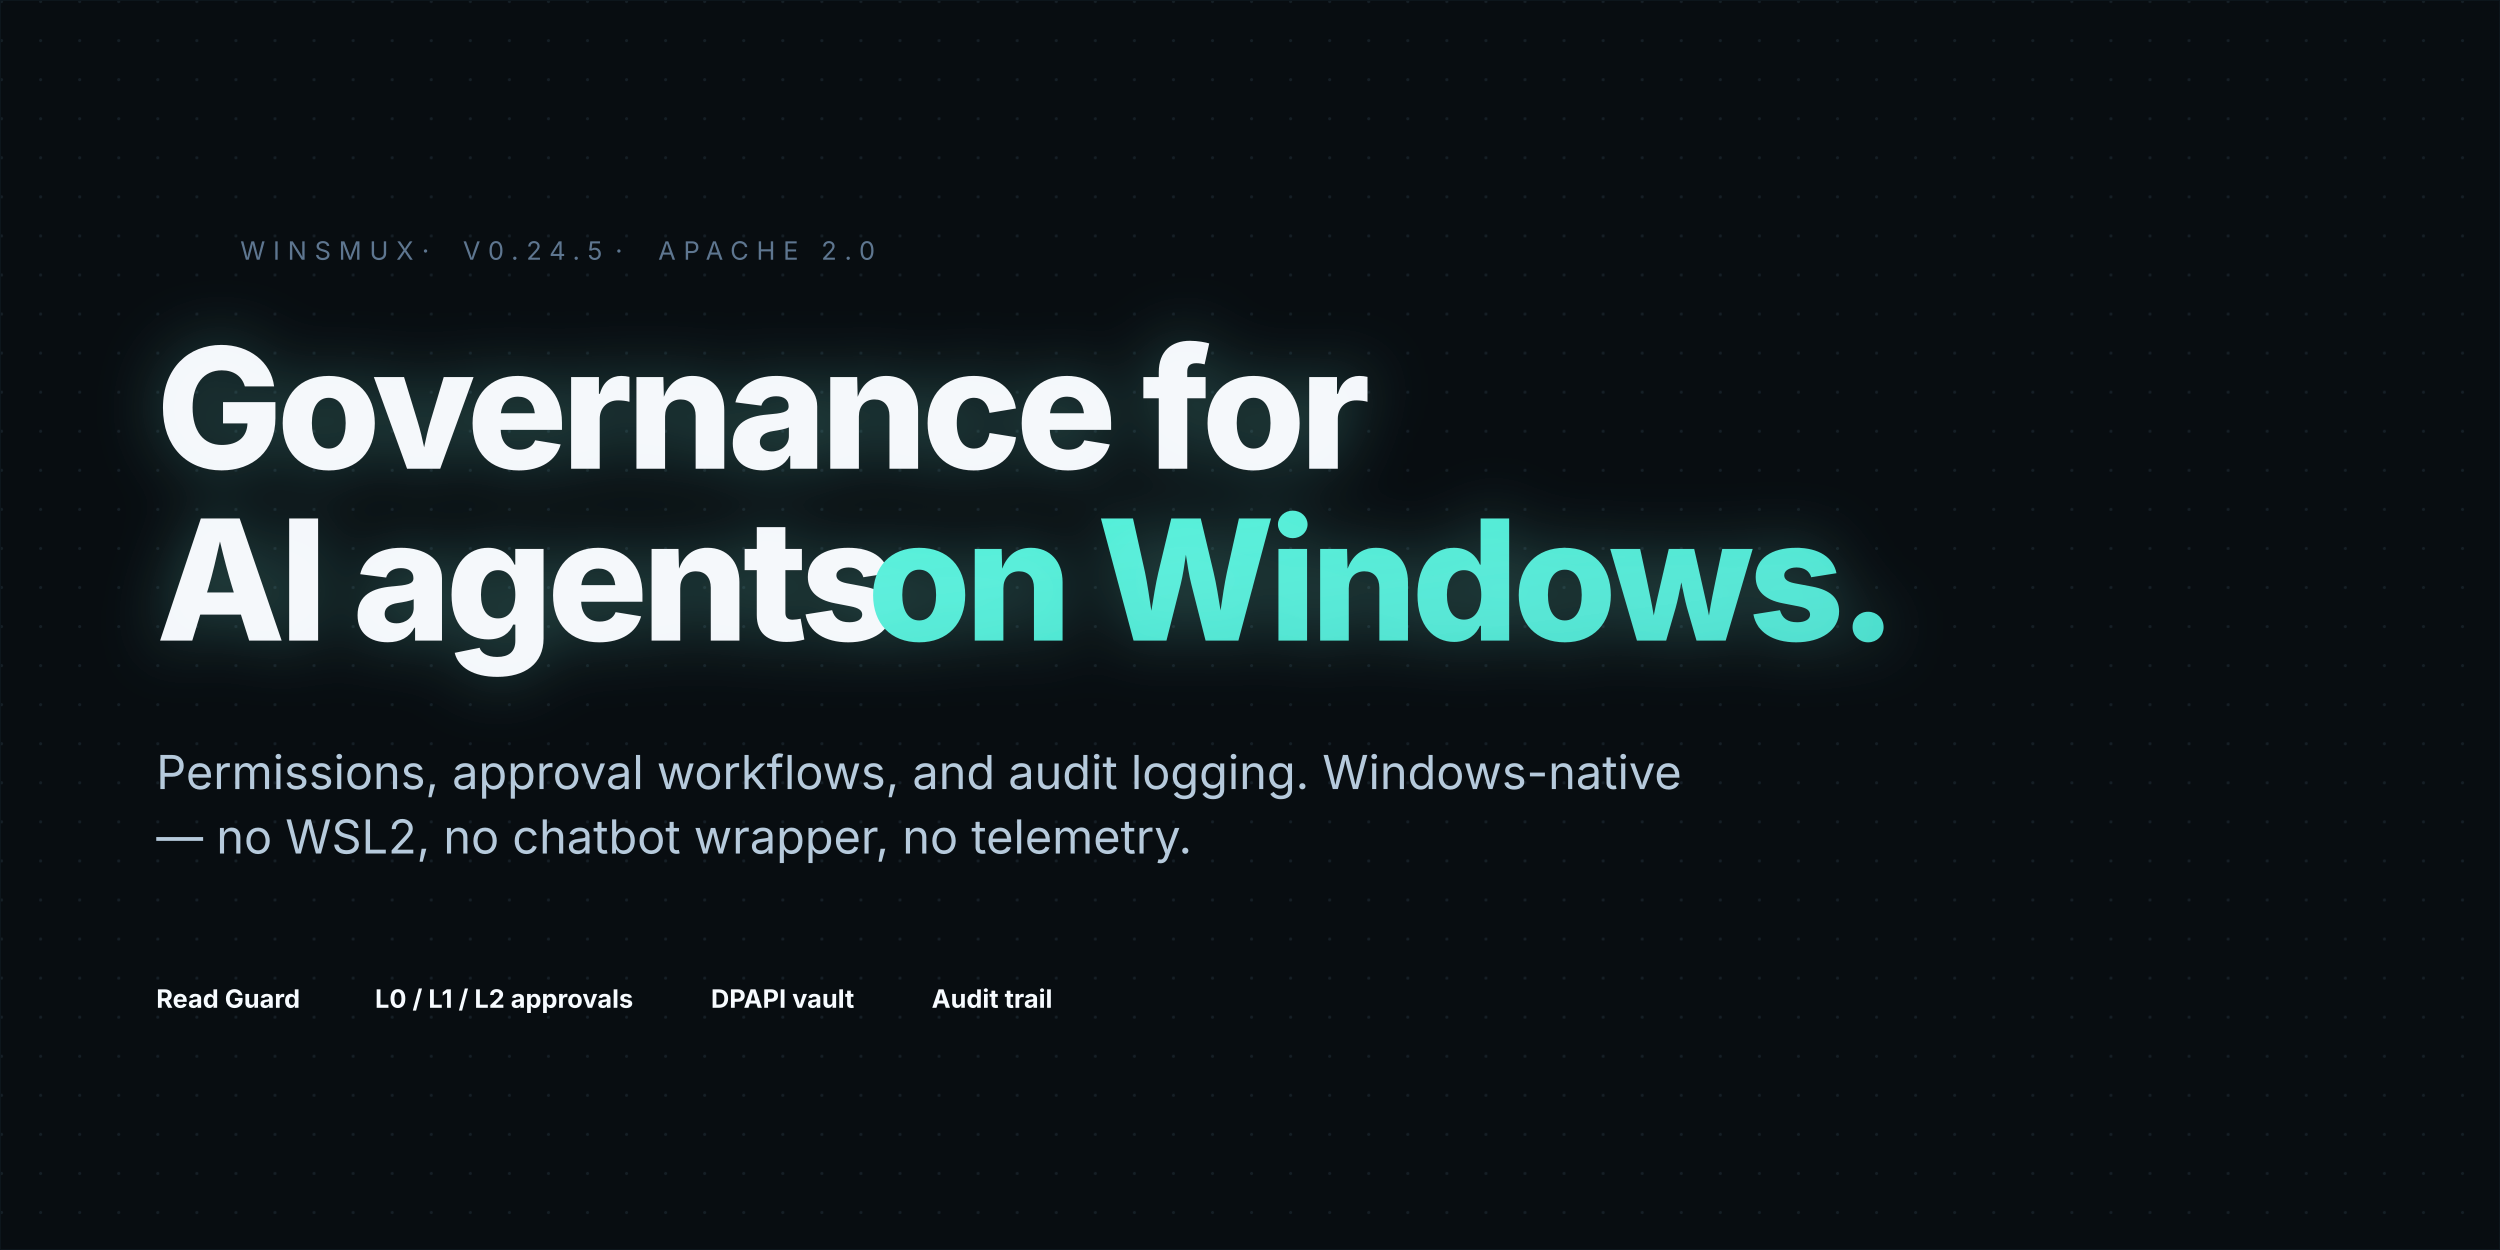
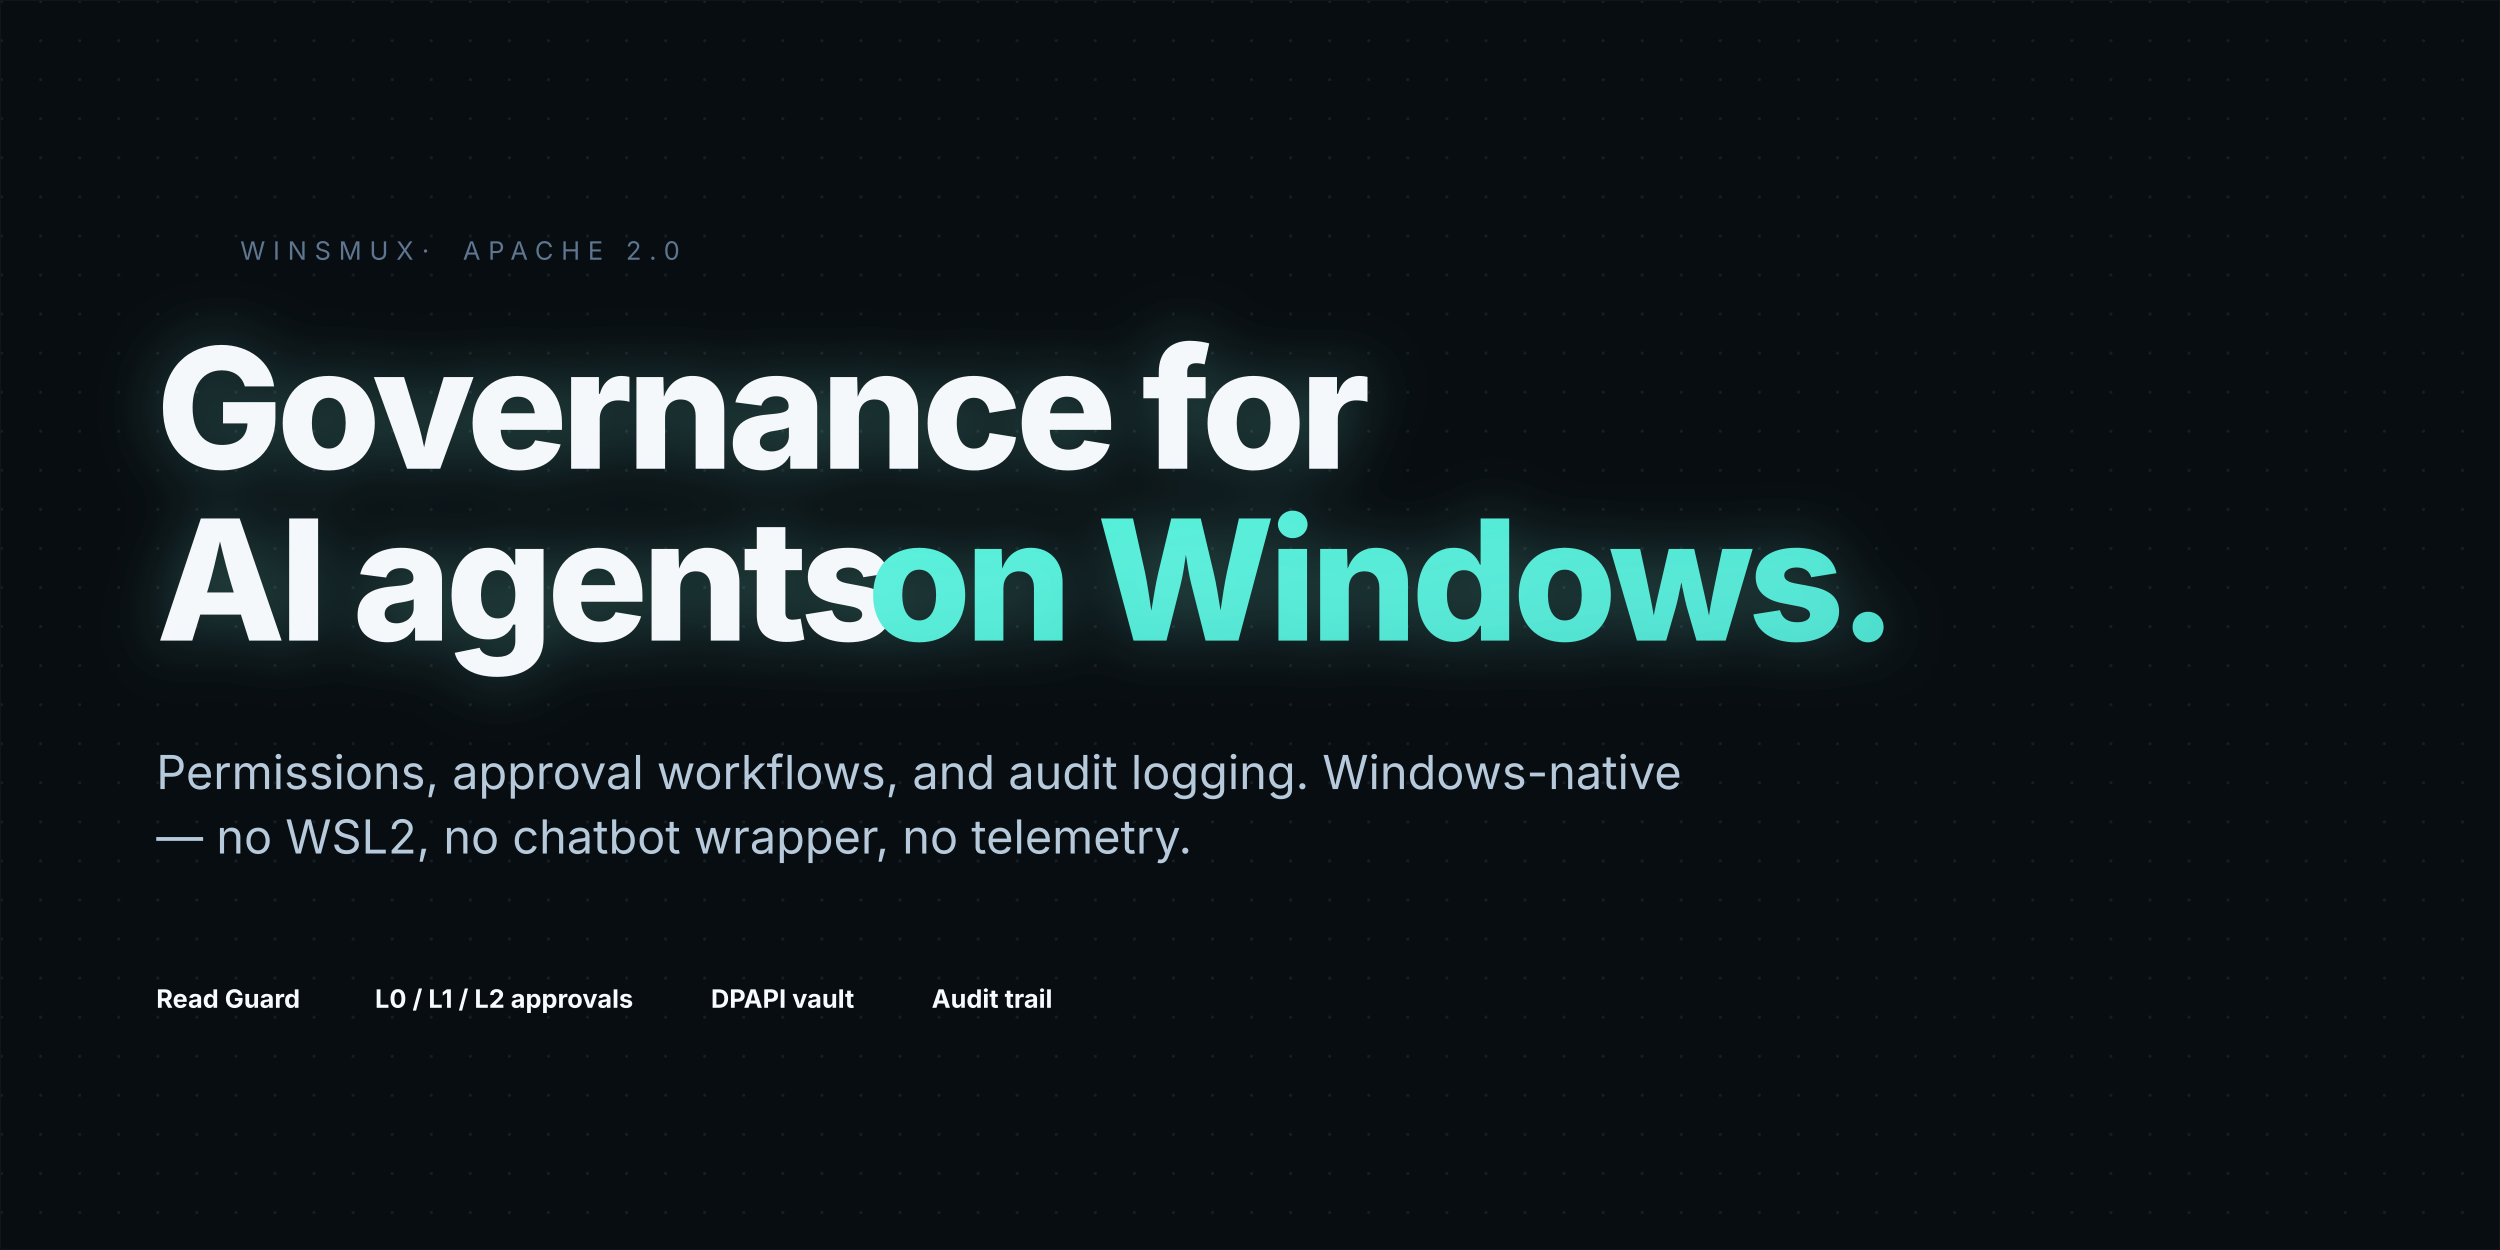
<svg xmlns="http://www.w3.org/2000/svg" width="1280" height="640" viewBox="0 0 1280 640" role="img" aria-labelledby="title desc">
  <defs>
    <pattern id="dot-grid" width="20" height="20" patternUnits="userSpaceOnUse">
      <circle cx="0.8" cy="0.8" r="0.8" fill="#172129" opacity="0.9" />
    </pattern>
    <linearGradient id="accent" x1="0" y1="0" x2="1" y2="1">
      <stop offset="0" stop-color="#52F2D9" />
      <stop offset="1" stop-color="#48DCCB" />
    </linearGradient>
    <filter id="soft-glow" x="-50%" y="-50%" width="200%" height="200%">
      <feGaussianBlur stdDeviation="16" result="blur" />
      <feColorMatrix in="blur" type="matrix" values="0 0 0 0 0.20 0 0 0 0 0.92 0 0 0 0 0.78 0 0 0 0.28 0" />
      <feBlend in="SourceGraphic" mode="screen" />
    </filter>
  </defs>
  <rect width="1280" height="640" fill="#080D11" />
  <rect width="1280" height="640" fill="url(#dot-grid)" opacity="0.95" />
  <rect x="0" y="0" width="1280" height="640" fill="none" stroke="#0D161D" stroke-width="1" />
  <g font-family="Inter, Segoe UI, Arial, sans-serif">
    <g transform="translate(80 129)" font-size="13" letter-spacing="4" fill="#5E7690">
      <path d="M0 0 H31" stroke="url(#accent)" stroke-width="1.5" stroke-linecap="round" />
      <text x="43" y="4">WINSMUX</text>
      <text x="136" y="4">·</text>
-       <text x="157" y="4">V0.24.5</text>
-       <text x="235" y="4">·</text>
-       <text x="257" y="4">APACHE 2.0</text>
+       <text x="157" y="4">APACHE 2.0</text>
    </g>
    <g transform="translate(80 167)" font-size="86" font-weight="800" letter-spacing="-3" filter="url(#soft-glow)">
      <text x="0" y="73" fill="#F4F7FB">Governance for</text>
      <text x="0" y="161" fill="#F4F7FB">AI agents</text>
      <text x="364" y="161" fill="url(#accent)">on Windows.</text>
    </g>
    <text x="80" y="404" font-size="24" line-height="1.35" fill="#B6CADC" font-weight="400">
      <tspan x="80" dy="0">Permissions, approval workflows, and audit logging. Windows-native</tspan>
      <tspan x="80" dy="33">— no WSL2, no chatbot wrapper, no telemetry.</tspan>
    </text>
    <g transform="translate(80 516)" fill="#F7FBFF" font-size="13" font-weight="700">
      <text x="0" y="0">Read Guard</text>
      <text x="112" y="0">L0 / L1 / L2 approvals</text>
      <text x="284" y="0">DPAPI vault</text>
      <text x="397" y="0">Audit trail</text>
    </g>
  </g>
</svg>
